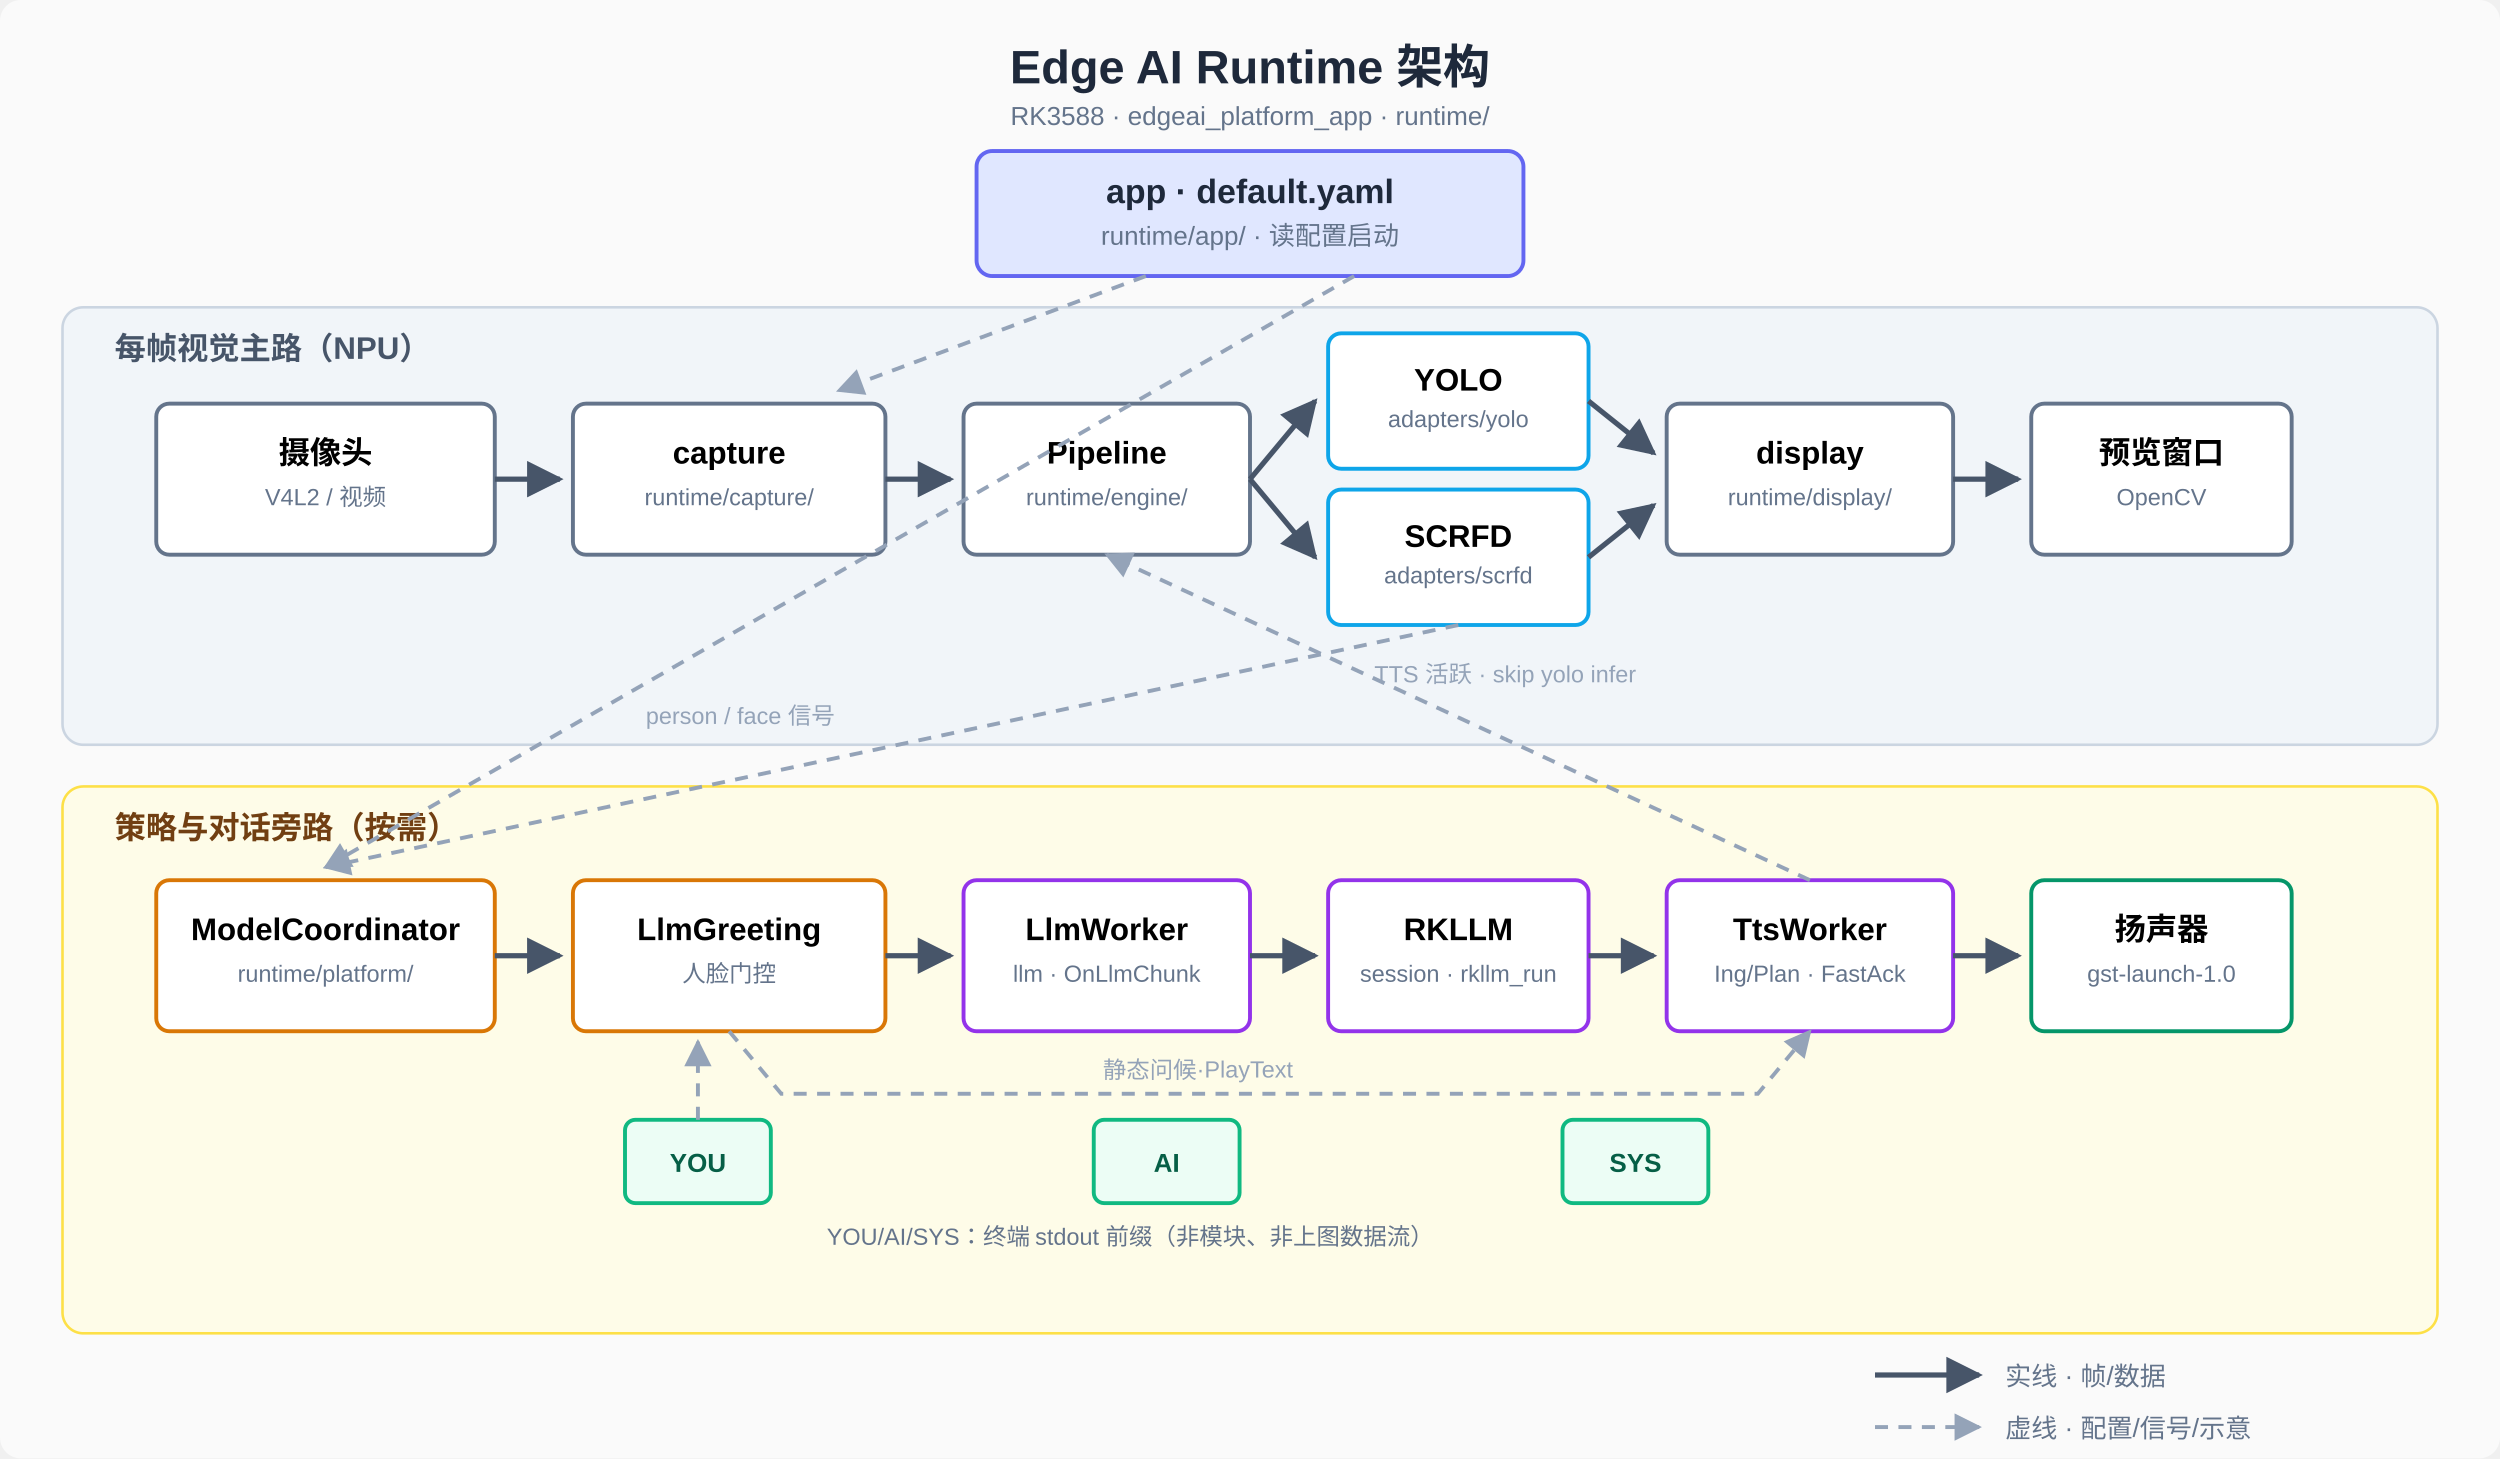
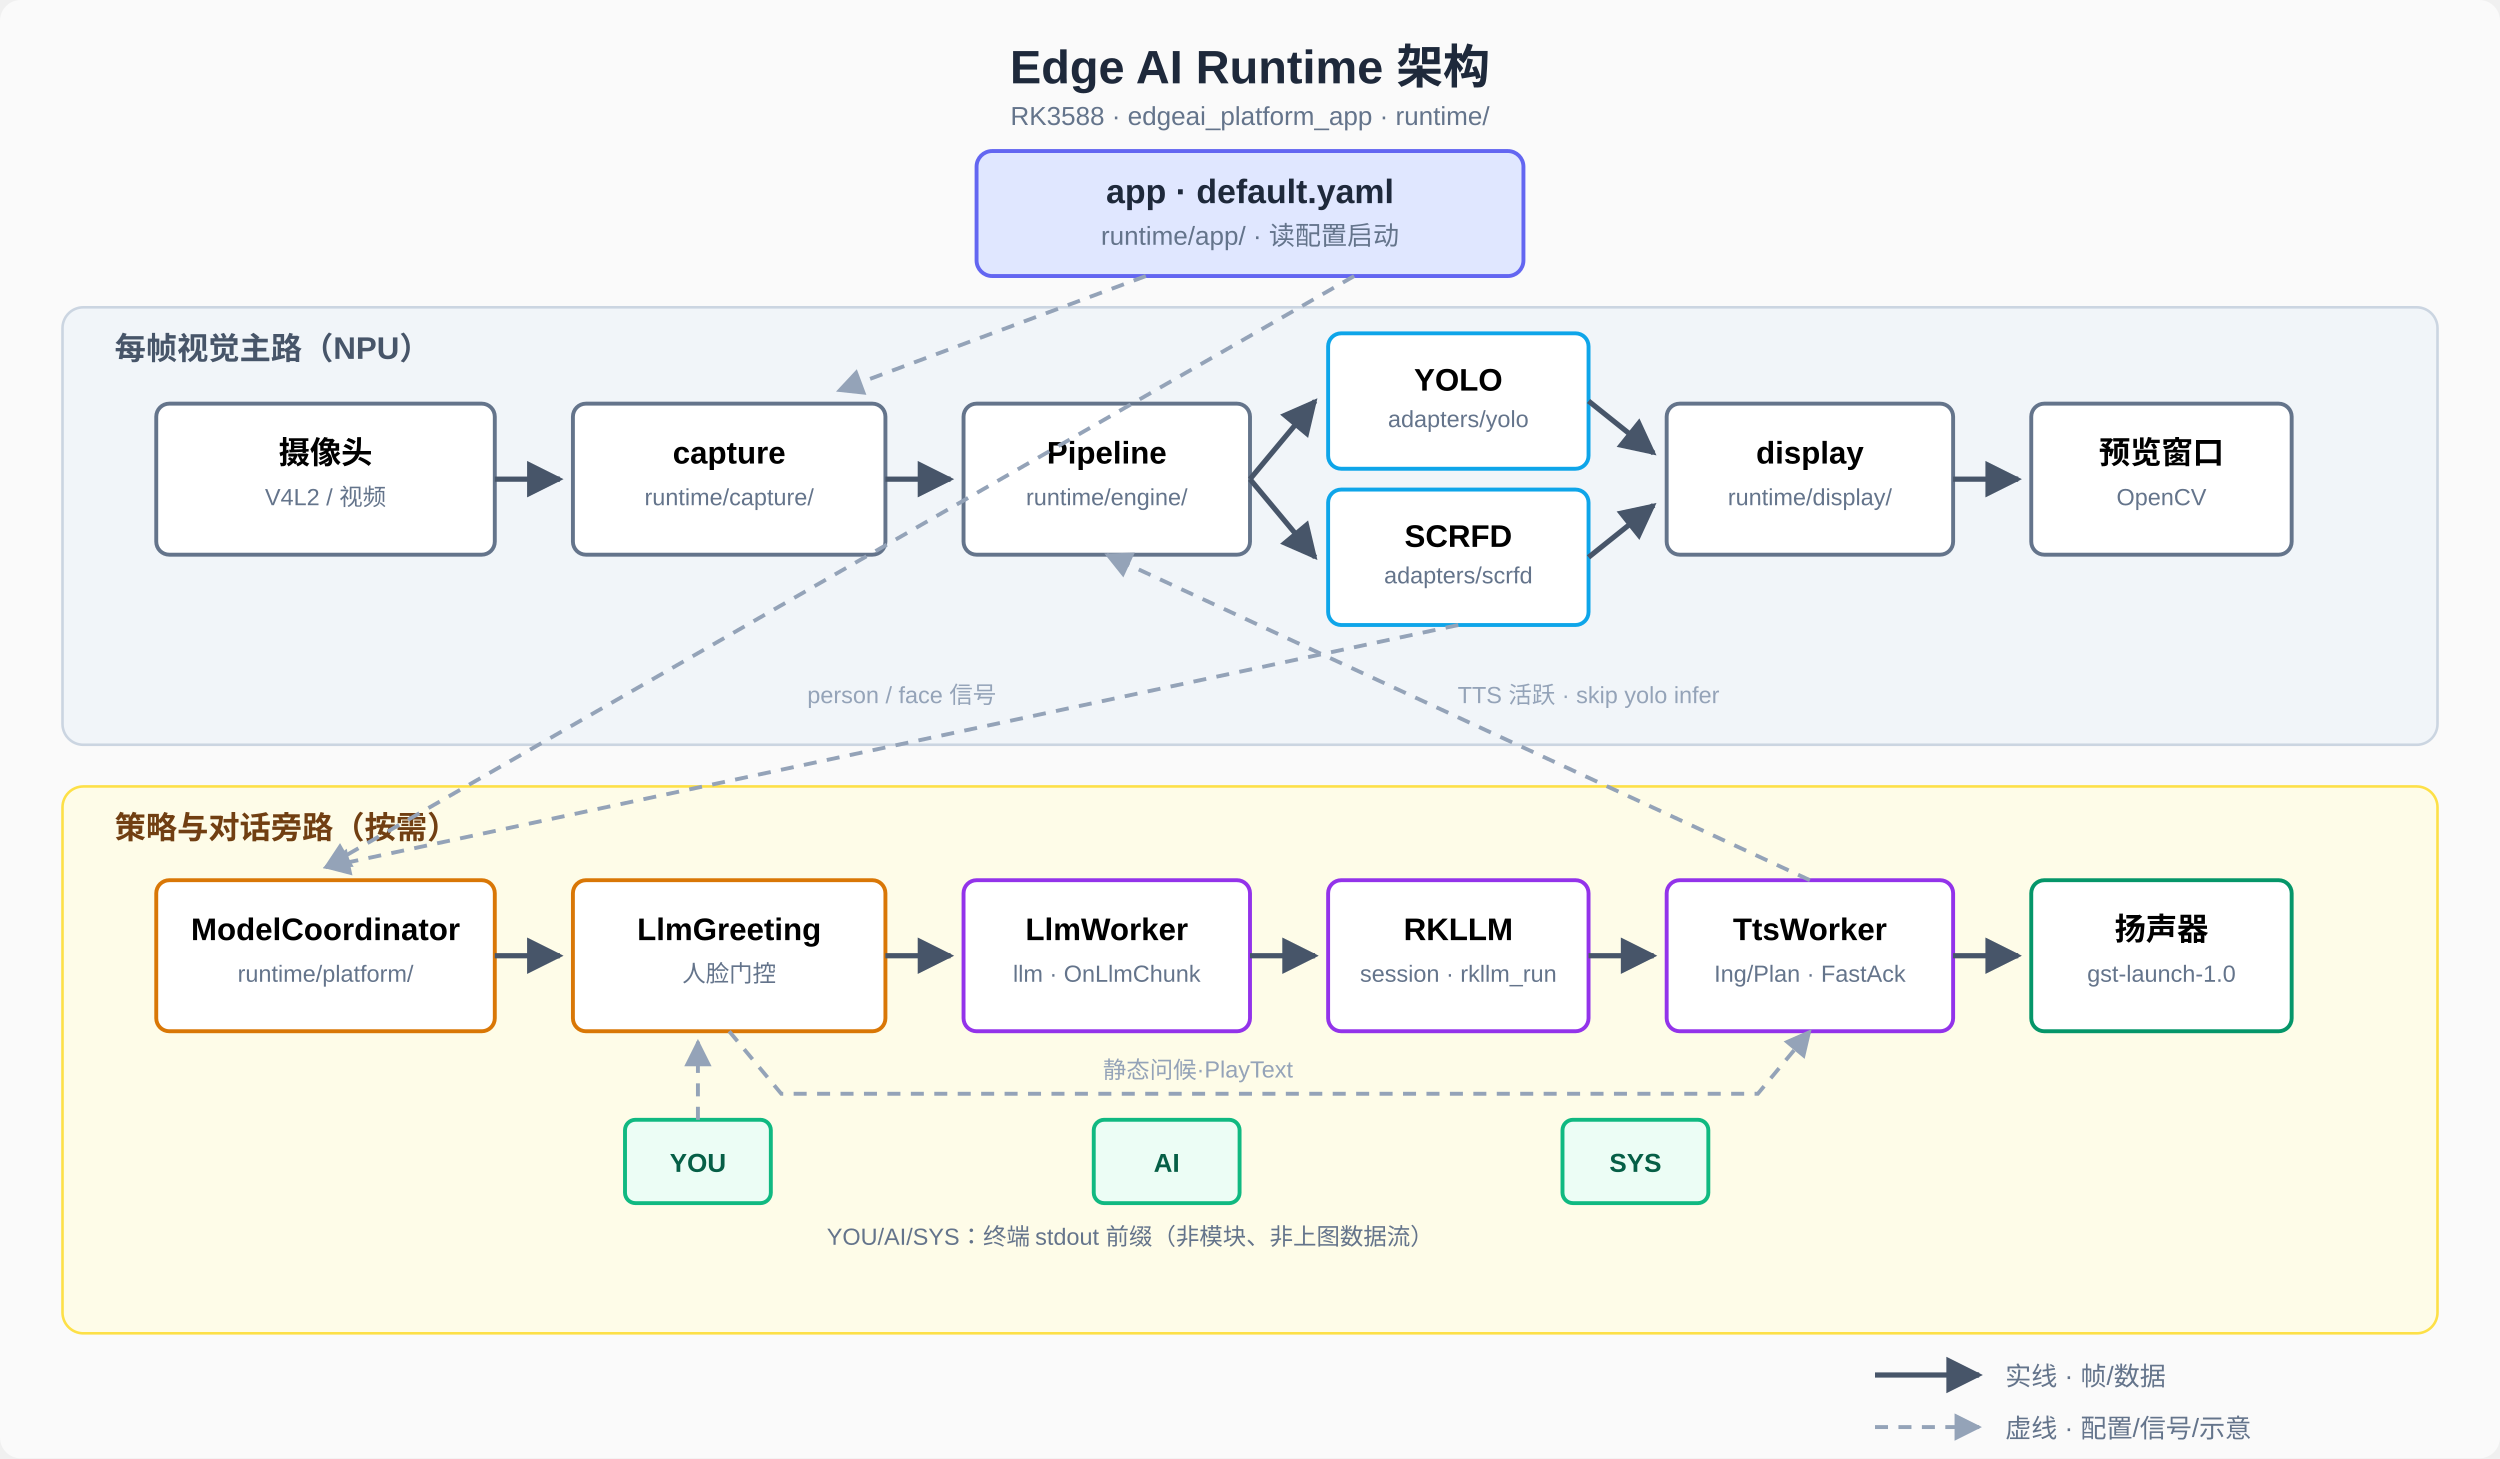
<svg xmlns="http://www.w3.org/2000/svg" viewBox="0 0 960 560" font-family="system-ui, Arial, sans-serif">
  <defs>
    <marker id="arr" viewBox="0 0 10 10" refX="9" refY="5" markerWidth="7" markerHeight="7" orient="auto">
      <path d="M0,0 L10,5 L0,10 Z" fill="#475569" />
    </marker>
    <marker id="arrDash" viewBox="0 0 10 10" refX="9" refY="5" markerWidth="7" markerHeight="7" orient="auto">
      <path d="M0,0 L10,5 L0,10 Z" fill="#94a3b8" />
    </marker>
  </defs>
  <rect width="960" height="560" fill="#fafafa" rx="8" />
  <text x="480" y="32" text-anchor="middle" font-size="18" font-weight="bold" fill="#1e293b">Edge AI Runtime 架构</text>
  <text x="480" y="48" text-anchor="middle" font-size="10" fill="#64748b">RK3588 · edgeai_platform_app · runtime/</text>
  <rect x="375" y="58" width="210" height="48" rx="6" fill="#e0e7ff" stroke="#6366f1" stroke-width="1.5" />
  <text x="480" y="78" text-anchor="middle" font-size="13" font-weight="bold" fill="#1e293b">app · default.yaml</text>
  <text x="480" y="94" text-anchor="middle" font-size="10" fill="#64748b">runtime/app/ · 读配置启动</text>
  <rect x="24" y="118" width="912" height="168" rx="8" fill="#f1f5f9" stroke="#cbd5e1" stroke-width="1" />
  <text x="44" y="138" font-size="12" font-weight="bold" fill="#475569">每帧视觉主路（NPU）</text>
  <rect x="60" y="155" width="130" height="58" rx="5" fill="#fff" stroke="#64748b" stroke-width="1.5" />
  <text x="125" y="178" text-anchor="middle" font-size="12" font-weight="bold">摄像头</text>
  <text x="125" y="194" text-anchor="middle" font-size="9" fill="#64748b">V4L2 / 视频</text>
  <rect x="220" y="155" width="120" height="58" rx="5" fill="#fff" stroke="#64748b" stroke-width="1.5" />
  <text x="280" y="178" text-anchor="middle" font-size="12" font-weight="bold">capture</text>
  <text x="280" y="194" text-anchor="middle" font-size="9" fill="#64748b">runtime/capture/</text>
  <rect x="370" y="155" width="110" height="58" rx="5" fill="#fff" stroke="#64748b" stroke-width="1.5" />
  <text x="425" y="178" text-anchor="middle" font-size="12" font-weight="bold">Pipeline</text>
  <text x="425" y="194" text-anchor="middle" font-size="9" fill="#64748b">runtime/engine/</text>
  <rect x="510" y="128" width="100" height="52" rx="5" fill="#fff" stroke="#0ea5e9" stroke-width="1.5" />
  <text x="560" y="150" text-anchor="middle" font-size="12" font-weight="bold">YOLO</text>
  <text x="560" y="164" text-anchor="middle" font-size="9" fill="#64748b">adapters/yolo</text>
  <rect x="510" y="188" width="100" height="52" rx="5" fill="#fff" stroke="#0ea5e9" stroke-width="1.5" />
  <text x="560" y="210" text-anchor="middle" font-size="12" font-weight="bold">SCRFD</text>
  <text x="560" y="224" text-anchor="middle" font-size="9" fill="#64748b">adapters/scrfd</text>
  <rect x="640" y="155" width="110" height="58" rx="5" fill="#fff" stroke="#64748b" stroke-width="1.5" />
  <text x="695" y="178" text-anchor="middle" font-size="12" font-weight="bold">display</text>
  <text x="695" y="194" text-anchor="middle" font-size="9" fill="#64748b">runtime/display/</text>
  <rect x="780" y="155" width="100" height="58" rx="5" fill="#fff" stroke="#64748b" stroke-width="1.5" />
  <text x="830" y="178" text-anchor="middle" font-size="12" font-weight="bold">预览窗口</text>
  <text x="830" y="194" text-anchor="middle" font-size="9" fill="#64748b">OpenCV</text>
  <line x1="190" y1="184" x2="215" y2="184" stroke="#475569" stroke-width="2" marker-end="url(#arr)" />
  <line x1="340" y1="184" x2="365" y2="184" stroke="#475569" stroke-width="2" marker-end="url(#arr)" />
  <line x1="480" y1="184" x2="505" y2="154" stroke="#475569" stroke-width="2" marker-end="url(#arr)" />
  <line x1="480" y1="184" x2="505" y2="214" stroke="#475569" stroke-width="2" marker-end="url(#arr)" />
  <line x1="610" y1="154" x2="635" y2="174" stroke="#475569" stroke-width="2" marker-end="url(#arr)" />
  <line x1="610" y1="214" x2="635" y2="194" stroke="#475569" stroke-width="2" marker-end="url(#arr)" />
  <line x1="750" y1="184" x2="775" y2="184" stroke="#475569" stroke-width="2" marker-end="url(#arr)" />
  <rect x="24" y="302" width="912" height="210" rx="8" fill="#fefce8" stroke="#fde047" stroke-width="1" />
  <text x="44" y="322" font-size="12" font-weight="bold" fill="#713f12">策略与对话旁路（按需）</text>
  <rect x="60" y="338" width="130" height="58" rx="5" fill="#fff" stroke="#d97706" stroke-width="1.5" />
  <text x="125" y="361" text-anchor="middle" font-size="12" font-weight="bold">ModelCoordinator</text>
  <text x="125" y="377" text-anchor="middle" font-size="9" fill="#64748b">runtime/platform/</text>
  <rect x="220" y="338" width="120" height="58" rx="5" fill="#fff" stroke="#d97706" stroke-width="1.5" />
  <text x="280" y="361" text-anchor="middle" font-size="12" font-weight="bold">LlmGreeting</text>
  <text x="280" y="377" text-anchor="middle" font-size="9" fill="#64748b">人脸门控</text>
  <rect x="370" y="338" width="110" height="58" rx="5" fill="#fff" stroke="#9333ea" stroke-width="1.5" />
  <text x="425" y="361" text-anchor="middle" font-size="12" font-weight="bold">LlmWorker</text>
  <text x="425" y="377" text-anchor="middle" font-size="9" fill="#64748b">llm · OnLlmChunk</text>
  <rect x="510" y="338" width="100" height="58" rx="5" fill="#fff" stroke="#9333ea" stroke-width="1.5" />
  <text x="560" y="361" text-anchor="middle" font-size="12" font-weight="bold">RKLLM</text>
  <text x="560" y="377" text-anchor="middle" font-size="9" fill="#64748b">session · rkllm_run</text>
  <rect x="640" y="338" width="110" height="58" rx="5" fill="#fff" stroke="#9333ea" stroke-width="1.5" />
  <text x="695" y="361" text-anchor="middle" font-size="12" font-weight="bold">TtsWorker</text>
  <text x="695" y="377" text-anchor="middle" font-size="9" fill="#64748b">Ing/Plan · FastAck</text>
  <rect x="780" y="338" width="100" height="58" rx="5" fill="#fff" stroke="#059669" stroke-width="1.5" />
  <text x="830" y="361" text-anchor="middle" font-size="12" font-weight="bold">扬声器</text>
  <text x="830" y="377" text-anchor="middle" font-size="9" fill="#64748b">gst-launch-1.0</text>
  <rect x="240" y="430" width="56" height="32" rx="4" fill="#ecfdf5" stroke="#10b981" stroke-width="1.5" />
  <text x="268" y="450" text-anchor="middle" font-size="10" font-weight="bold" fill="#065f46">YOU</text>
  <rect x="420" y="430" width="56" height="32" rx="4" fill="#ecfdf5" stroke="#10b981" stroke-width="1.5" />
  <text x="448" y="450" text-anchor="middle" font-size="10" font-weight="bold" fill="#065f46">AI</text>
  <rect x="600" y="430" width="56" height="32" rx="4" fill="#ecfdf5" stroke="#10b981" stroke-width="1.5" />
  <text x="628" y="450" text-anchor="middle" font-size="10" font-weight="bold" fill="#065f46">SYS</text>
  <text x="434" y="478" text-anchor="middle" font-size="9" fill="#64748b">YOU/AI/SYS：终端 stdout 前缀（非模块、非上图数据流）</text>
  <line x1="190" y1="367" x2="215" y2="367" stroke="#475569" stroke-width="2" marker-end="url(#arr)" />
  <line x1="340" y1="367" x2="365" y2="367" stroke="#475569" stroke-width="2" marker-end="url(#arr)" />
  <line x1="480" y1="367" x2="505" y2="367" stroke="#475569" stroke-width="2" marker-end="url(#arr)" />
  <line x1="610" y1="367" x2="635" y2="367" stroke="#475569" stroke-width="2" marker-end="url(#arr)" />
  <line x1="750" y1="367" x2="775" y2="367" stroke="#475569" stroke-width="2" marker-end="url(#arr)" />
  <line x1="268" y1="430" x2="268" y2="400" stroke="#94a3b8" stroke-width="1.5" stroke-dasharray="5,4" marker-end="url(#arrDash)" />
  <line x1="440" y1="106" x2="322" y2="150" stroke="#94a3b8" stroke-width="1.5" stroke-dasharray="5,4" marker-end="url(#arrDash)" />
  <line x1="520" y1="106" x2="125" y2="333" stroke="#94a3b8" stroke-width="1.5" stroke-dasharray="5,4" marker-end="url(#arrDash)" />
  <line x1="560" y1="240" x2="125" y2="333" stroke="#94a3b8" stroke-width="1.5" stroke-dasharray="5,4" marker-end="url(#arrDash)" />
-   <text x="248" y="278" font-size="9" fill="#94a3b8">person / face 信号</text>
+   <text x="310" y="270" font-size="9" fill="#94a3b8">person / face 信号</text>
  <line x1="695" y1="338" x2="425" y2="213" stroke="#94a3b8" stroke-width="1.5" stroke-dasharray="5,4" marker-end="url(#arrDash)" />
-   <text x="578" y="262" text-anchor="middle" font-size="9" fill="#94a3b8">TTS 活跃 · skip yolo infer</text>
+   <text x="610" y="270" text-anchor="middle" font-size="9" fill="#94a3b8">TTS 活跃 · skip yolo infer</text>
  <polyline points="280,396 300,420 675,420 695,396" fill="none" stroke="#94a3b8" stroke-width="1.5" stroke-dasharray="5,4" marker-end="url(#arrDash)" />
  <text x="460" y="414" text-anchor="middle" font-size="9" fill="#94a3b8">静态问候·PlayText</text>
  <line x1="720" y1="528" x2="760" y2="528" stroke="#475569" stroke-width="2" marker-end="url(#arr)" />
  <text x="770" y="532" font-size="10" fill="#64748b">实线 · 帧/数据</text>
  <line x1="720" y1="548" x2="760" y2="548" stroke="#94a3b8" stroke-width="1.5" stroke-dasharray="5,4" marker-end="url(#arrDash)" />
  <text x="770" y="552" font-size="10" fill="#64748b">虚线 · 配置/信号/示意</text>
</svg>
